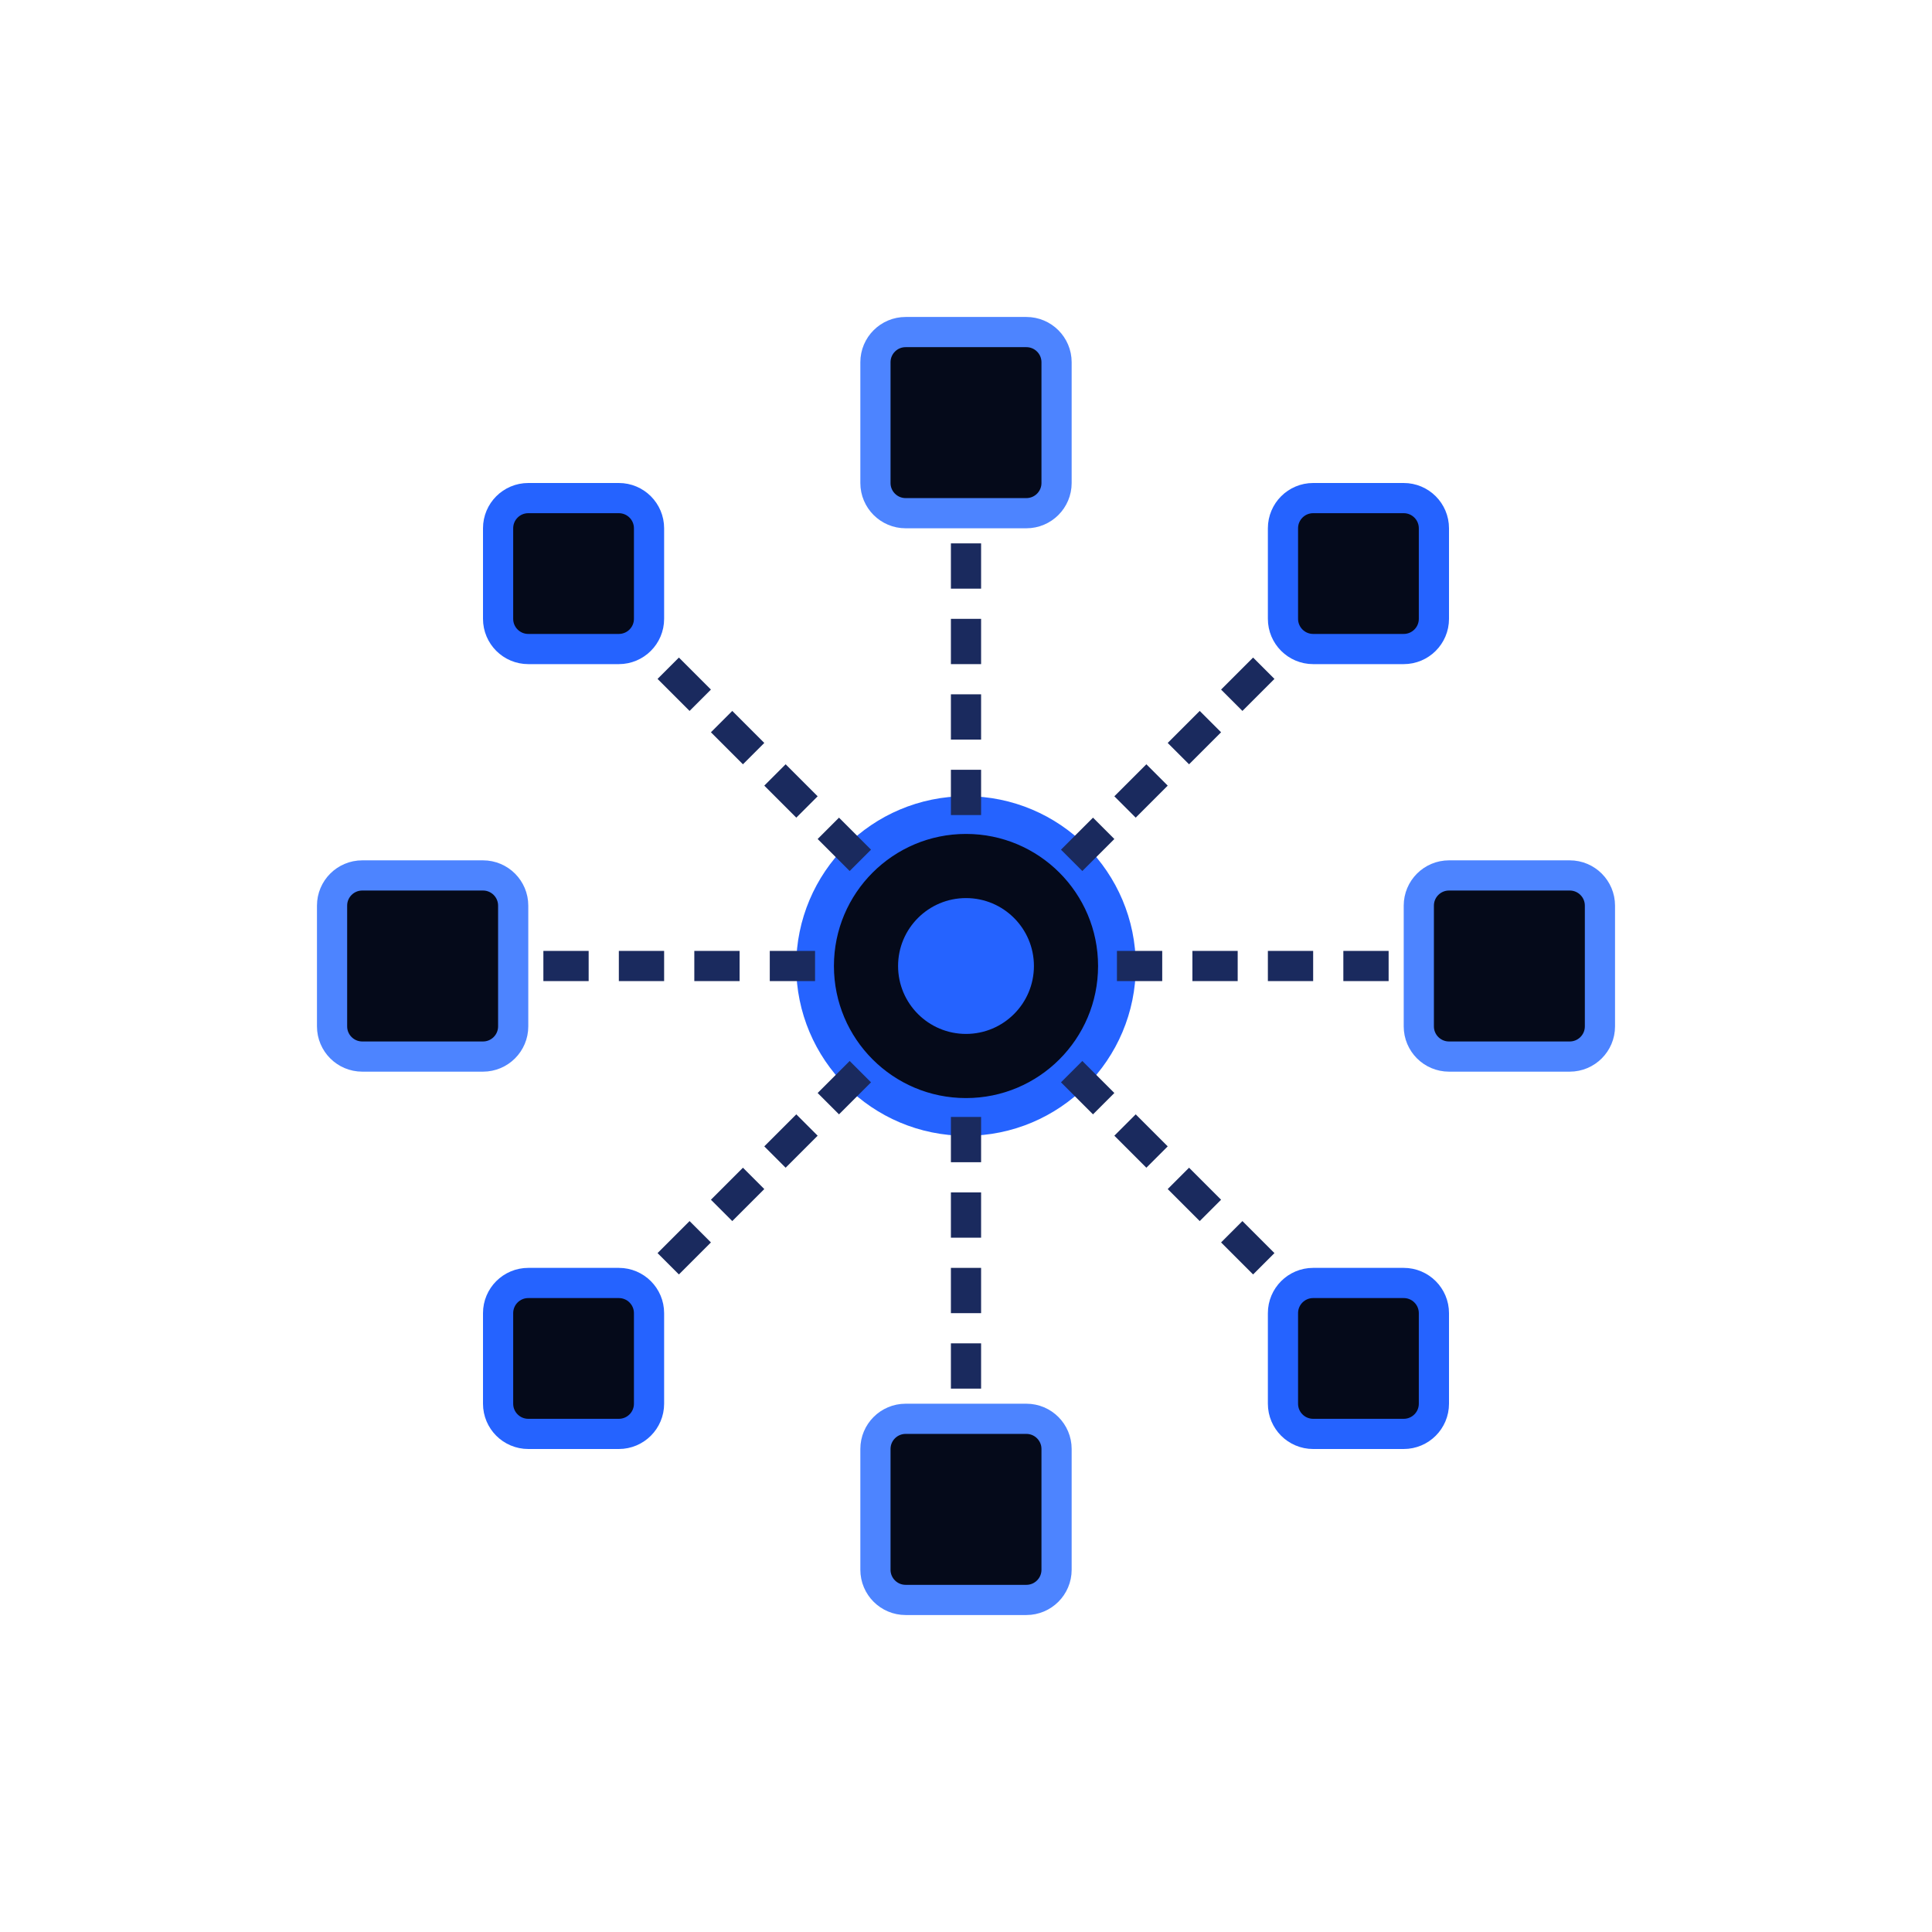
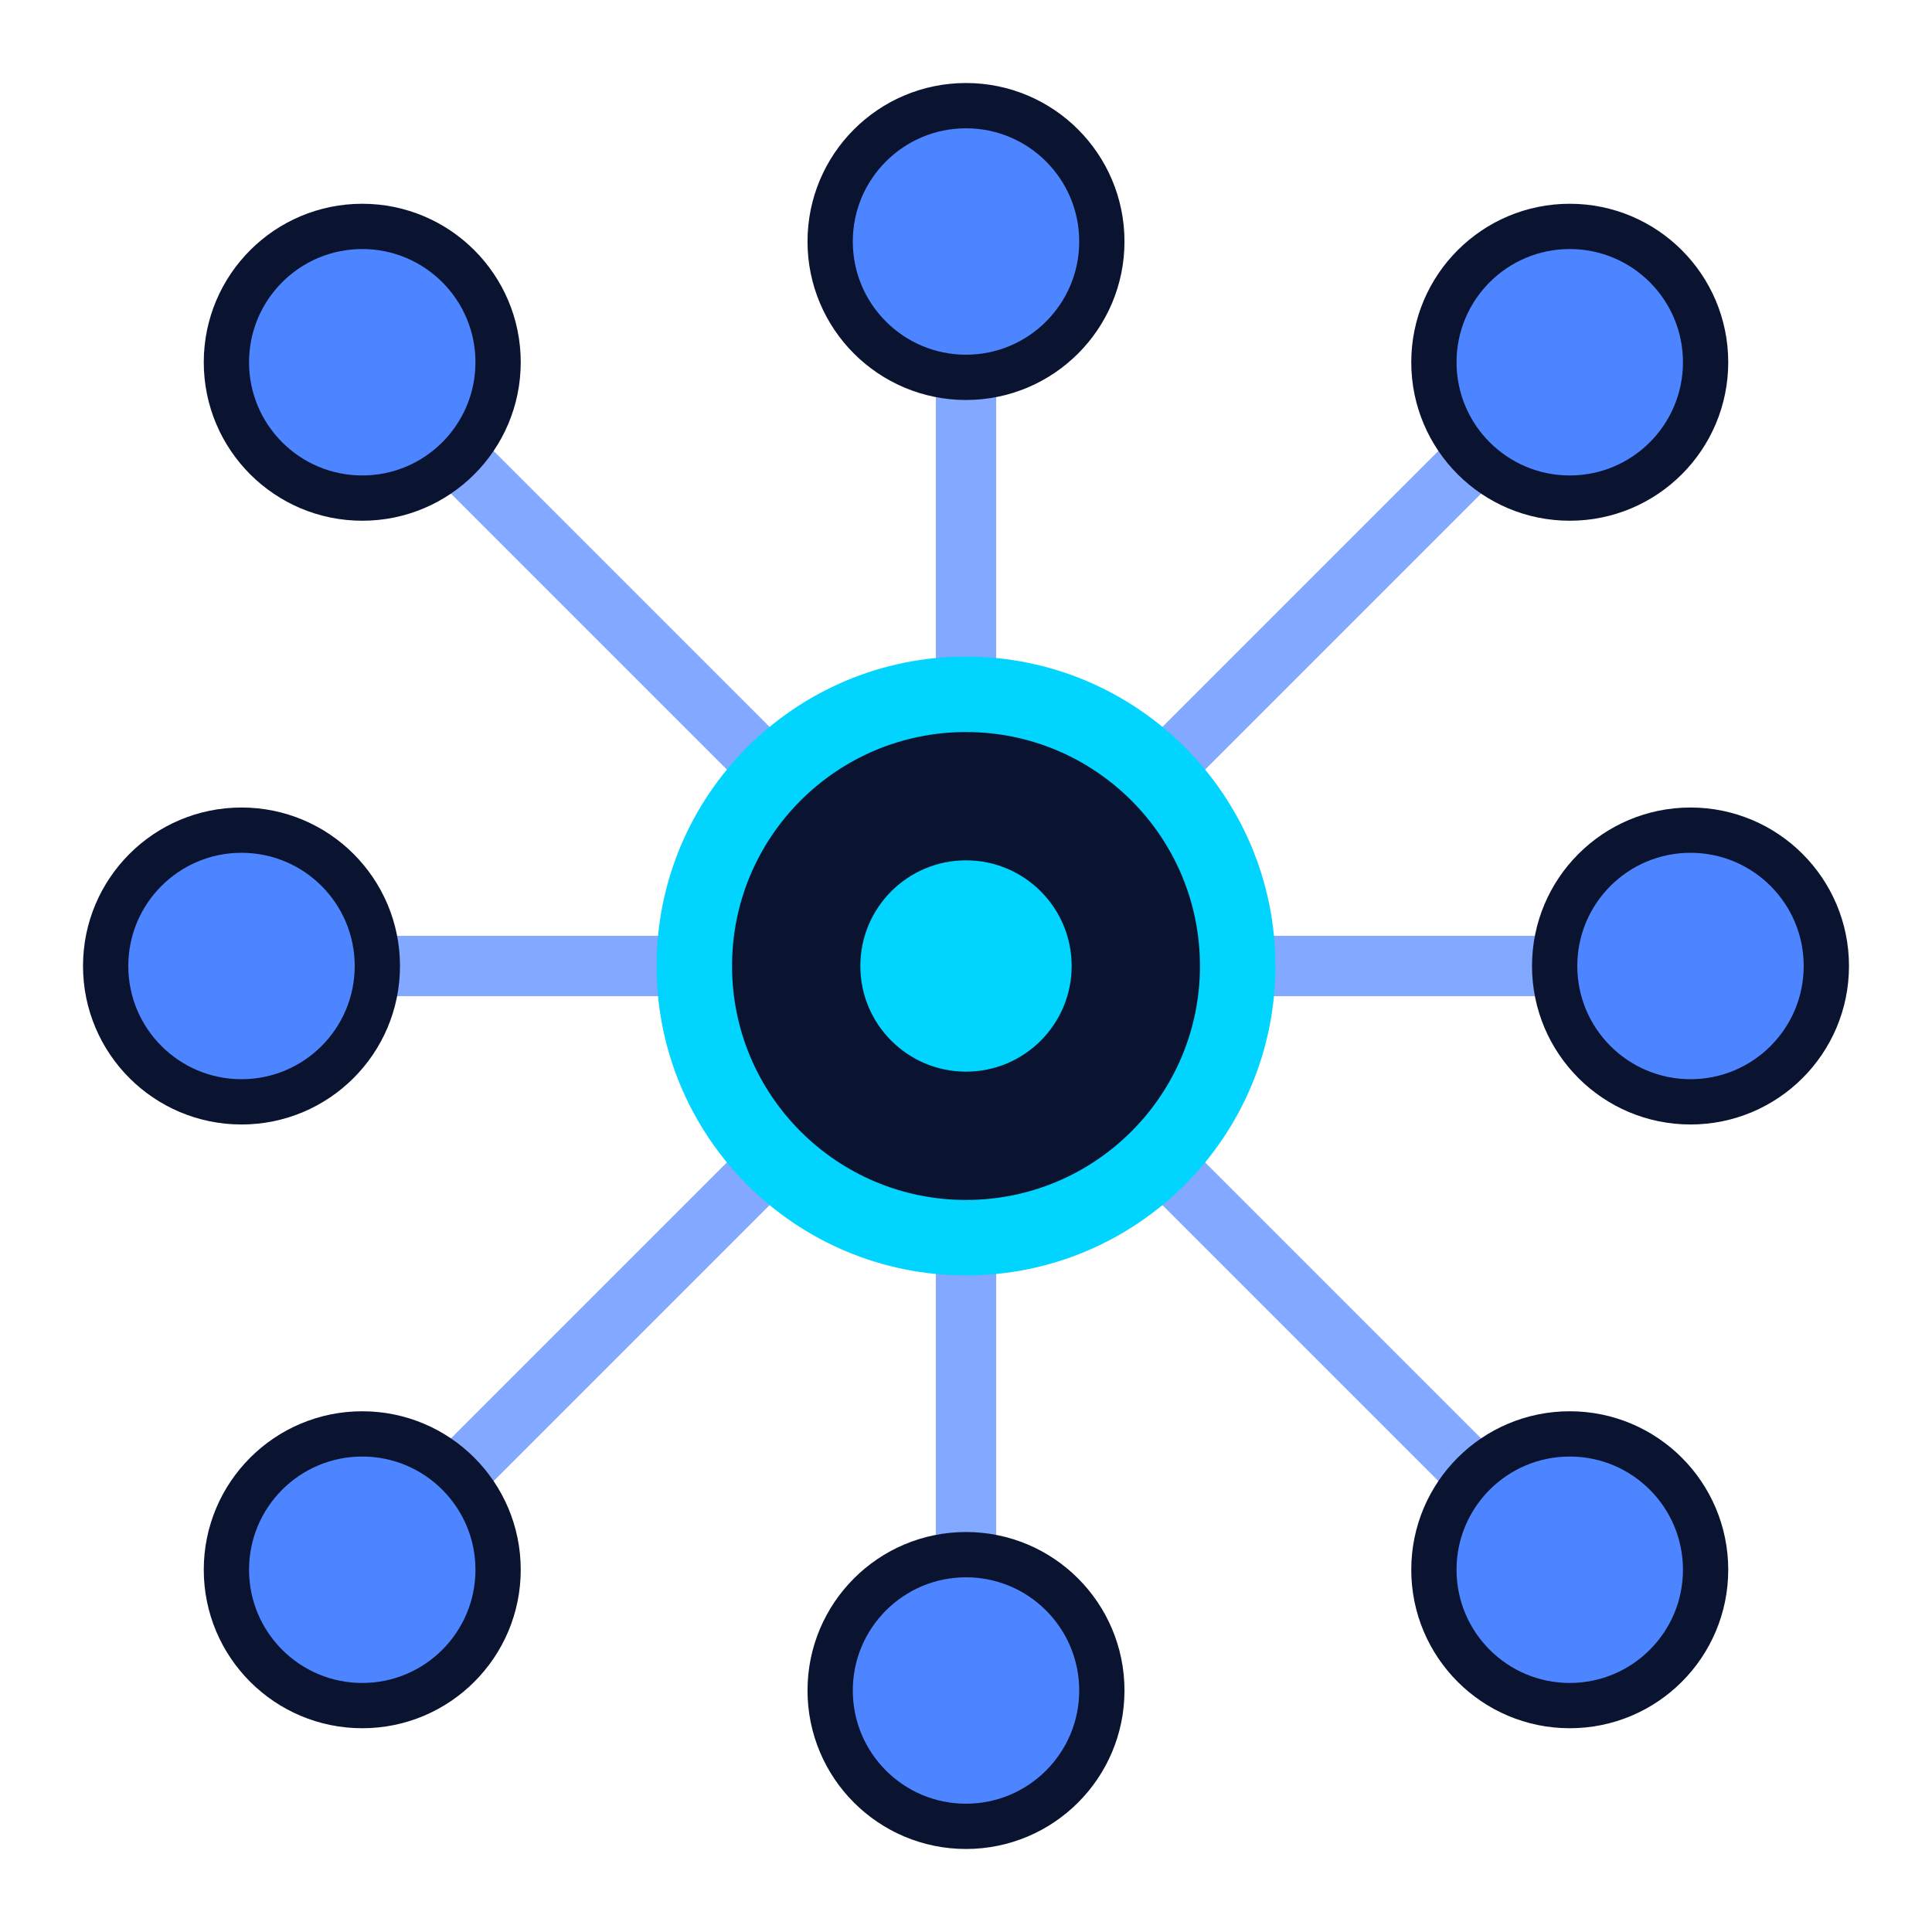
- <svg xmlns="http://www.w3.org/2000/svg" width="128" height="128" viewBox="0 0 128 128" fill="none">
-   <g transform="translate(64,64)">
-     <circle r="10" fill="#050a1a" stroke="#2563ff" stroke-width="2.5" />
-     <circle r="4.5" fill="#2563ff" />
-     <line x1="0" y1="-10" x2="0" y2="-30" stroke="#1a2a5e" stroke-width="2" stroke-dasharray="3 2" />
-     <line x1="0" y1="10" x2="0" y2="30" stroke="#1a2a5e" stroke-width="2" stroke-dasharray="3 2" />
-     <line x1="-10" y1="0" x2="-30" y2="0" stroke="#1a2a5e" stroke-width="2" stroke-dasharray="3 2" />
-     <line x1="10" y1="0" x2="30" y2="0" stroke="#1a2a5e" stroke-width="2" stroke-dasharray="3 2" />
-     <line x1="-7" y1="-7" x2="-21" y2="-21" stroke="#1a2a5e" stroke-width="2" stroke-dasharray="3 2" />
-     <line x1="7" y1="-7" x2="21" y2="-21" stroke="#1a2a5e" stroke-width="2" stroke-dasharray="3 2" />
-     <line x1="-7" y1="7" x2="-21" y2="21" stroke="#1a2a5e" stroke-width="2" stroke-dasharray="3 2" />
-     <line x1="7" y1="7" x2="21" y2="21" stroke="#1a2a5e" stroke-width="2" stroke-dasharray="3 2" />
-     <rect x="-6" y="-42" width="12" height="12" rx="2" fill="#050a1a" stroke="#4d84ff" stroke-width="2" />
-     <rect x="-6" y="30" width="12" height="12" rx="2" fill="#050a1a" stroke="#4d84ff" stroke-width="2" />
-     <rect x="-42" y="-6" width="12" height="12" rx="2" fill="#050a1a" stroke="#4d84ff" stroke-width="2" />
-     <rect x="30" y="-6" width="12" height="12" rx="2" fill="#050a1a" stroke="#4d84ff" stroke-width="2" />
-     <rect x="-31" y="-31" width="10" height="10" rx="2" fill="#050a1a" stroke="#2563ff" stroke-width="2" />
-     <rect x="21" y="-31" width="10" height="10" rx="2" fill="#050a1a" stroke="#2563ff" stroke-width="2" />
-     <rect x="-31" y="21" width="10" height="10" rx="2" fill="#050a1a" stroke="#2563ff" stroke-width="2" />
-     <rect x="21" y="21" width="10" height="10" rx="2" fill="#050a1a" stroke="#2563ff" stroke-width="2" />
+ <svg xmlns="http://www.w3.org/2000/svg" viewBox="0 0 128 128" width="128" height="128">
+   <g stroke="#4d84ff" stroke-width="4" opacity="0.7">
+     <line x1="64" y1="64" x2="24" y2="24" />
+     <line x1="64" y1="64" x2="104" y2="24" />
+     <line x1="64" y1="64" x2="24" y2="104" />
+     <line x1="64" y1="64" x2="104" y2="104" />
+     <line x1="64" y1="64" x2="64" y2="16" />
+     <line x1="64" y1="64" x2="112" y2="64" />
+     <line x1="64" y1="64" x2="64" y2="112" />
+     <line x1="64" y1="64" x2="16" y2="64" />
  </g>
+   <g fill="#4d84ff" stroke="#0a1430" stroke-width="3">
+     <circle cx="24" cy="24" r="9" />
+     <circle cx="104" cy="24" r="9" />
+     <circle cx="24" cy="104" r="9" />
+     <circle cx="104" cy="104" r="9" />
+     <circle cx="64" cy="16" r="9" />
+     <circle cx="112" cy="64" r="9" />
+     <circle cx="64" cy="112" r="9" />
+     <circle cx="16" cy="64" r="9" />
+   </g>
+   <circle cx="64" cy="64" r="18" fill="#0a1430" stroke="#00d4ff" stroke-width="5" />
+   <circle cx="64" cy="64" r="7" fill="#00d4ff" />
</svg>
